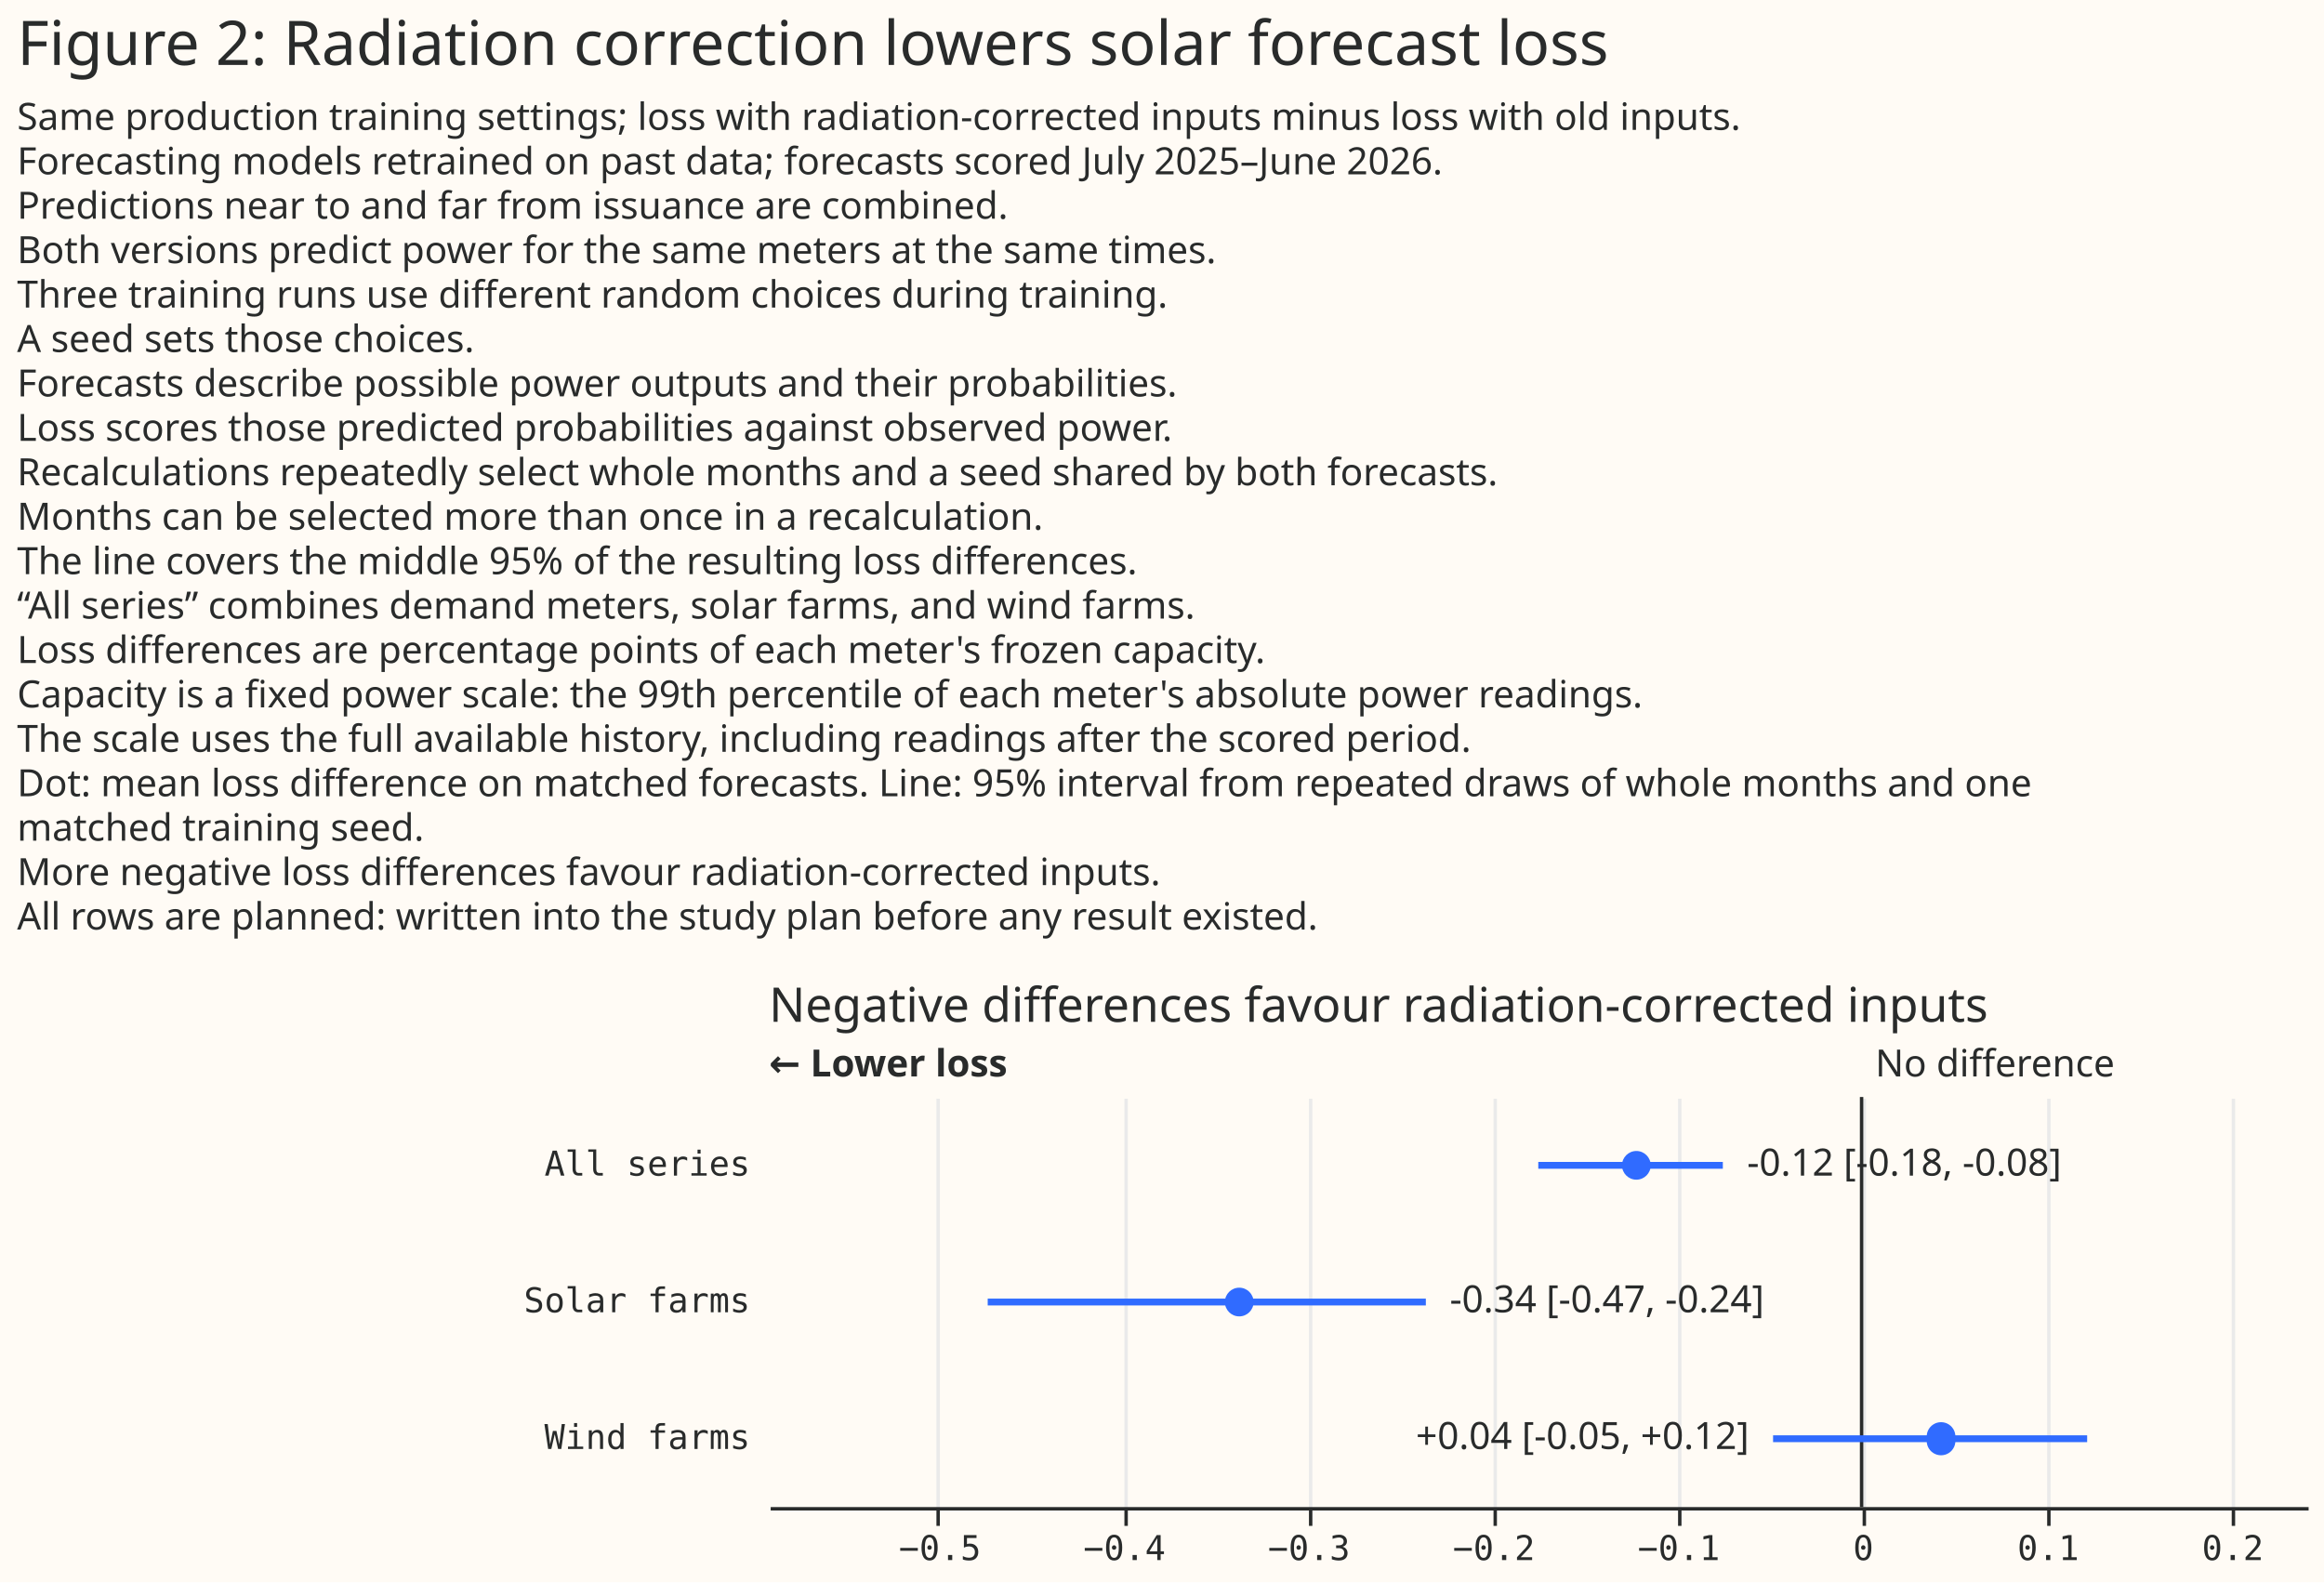
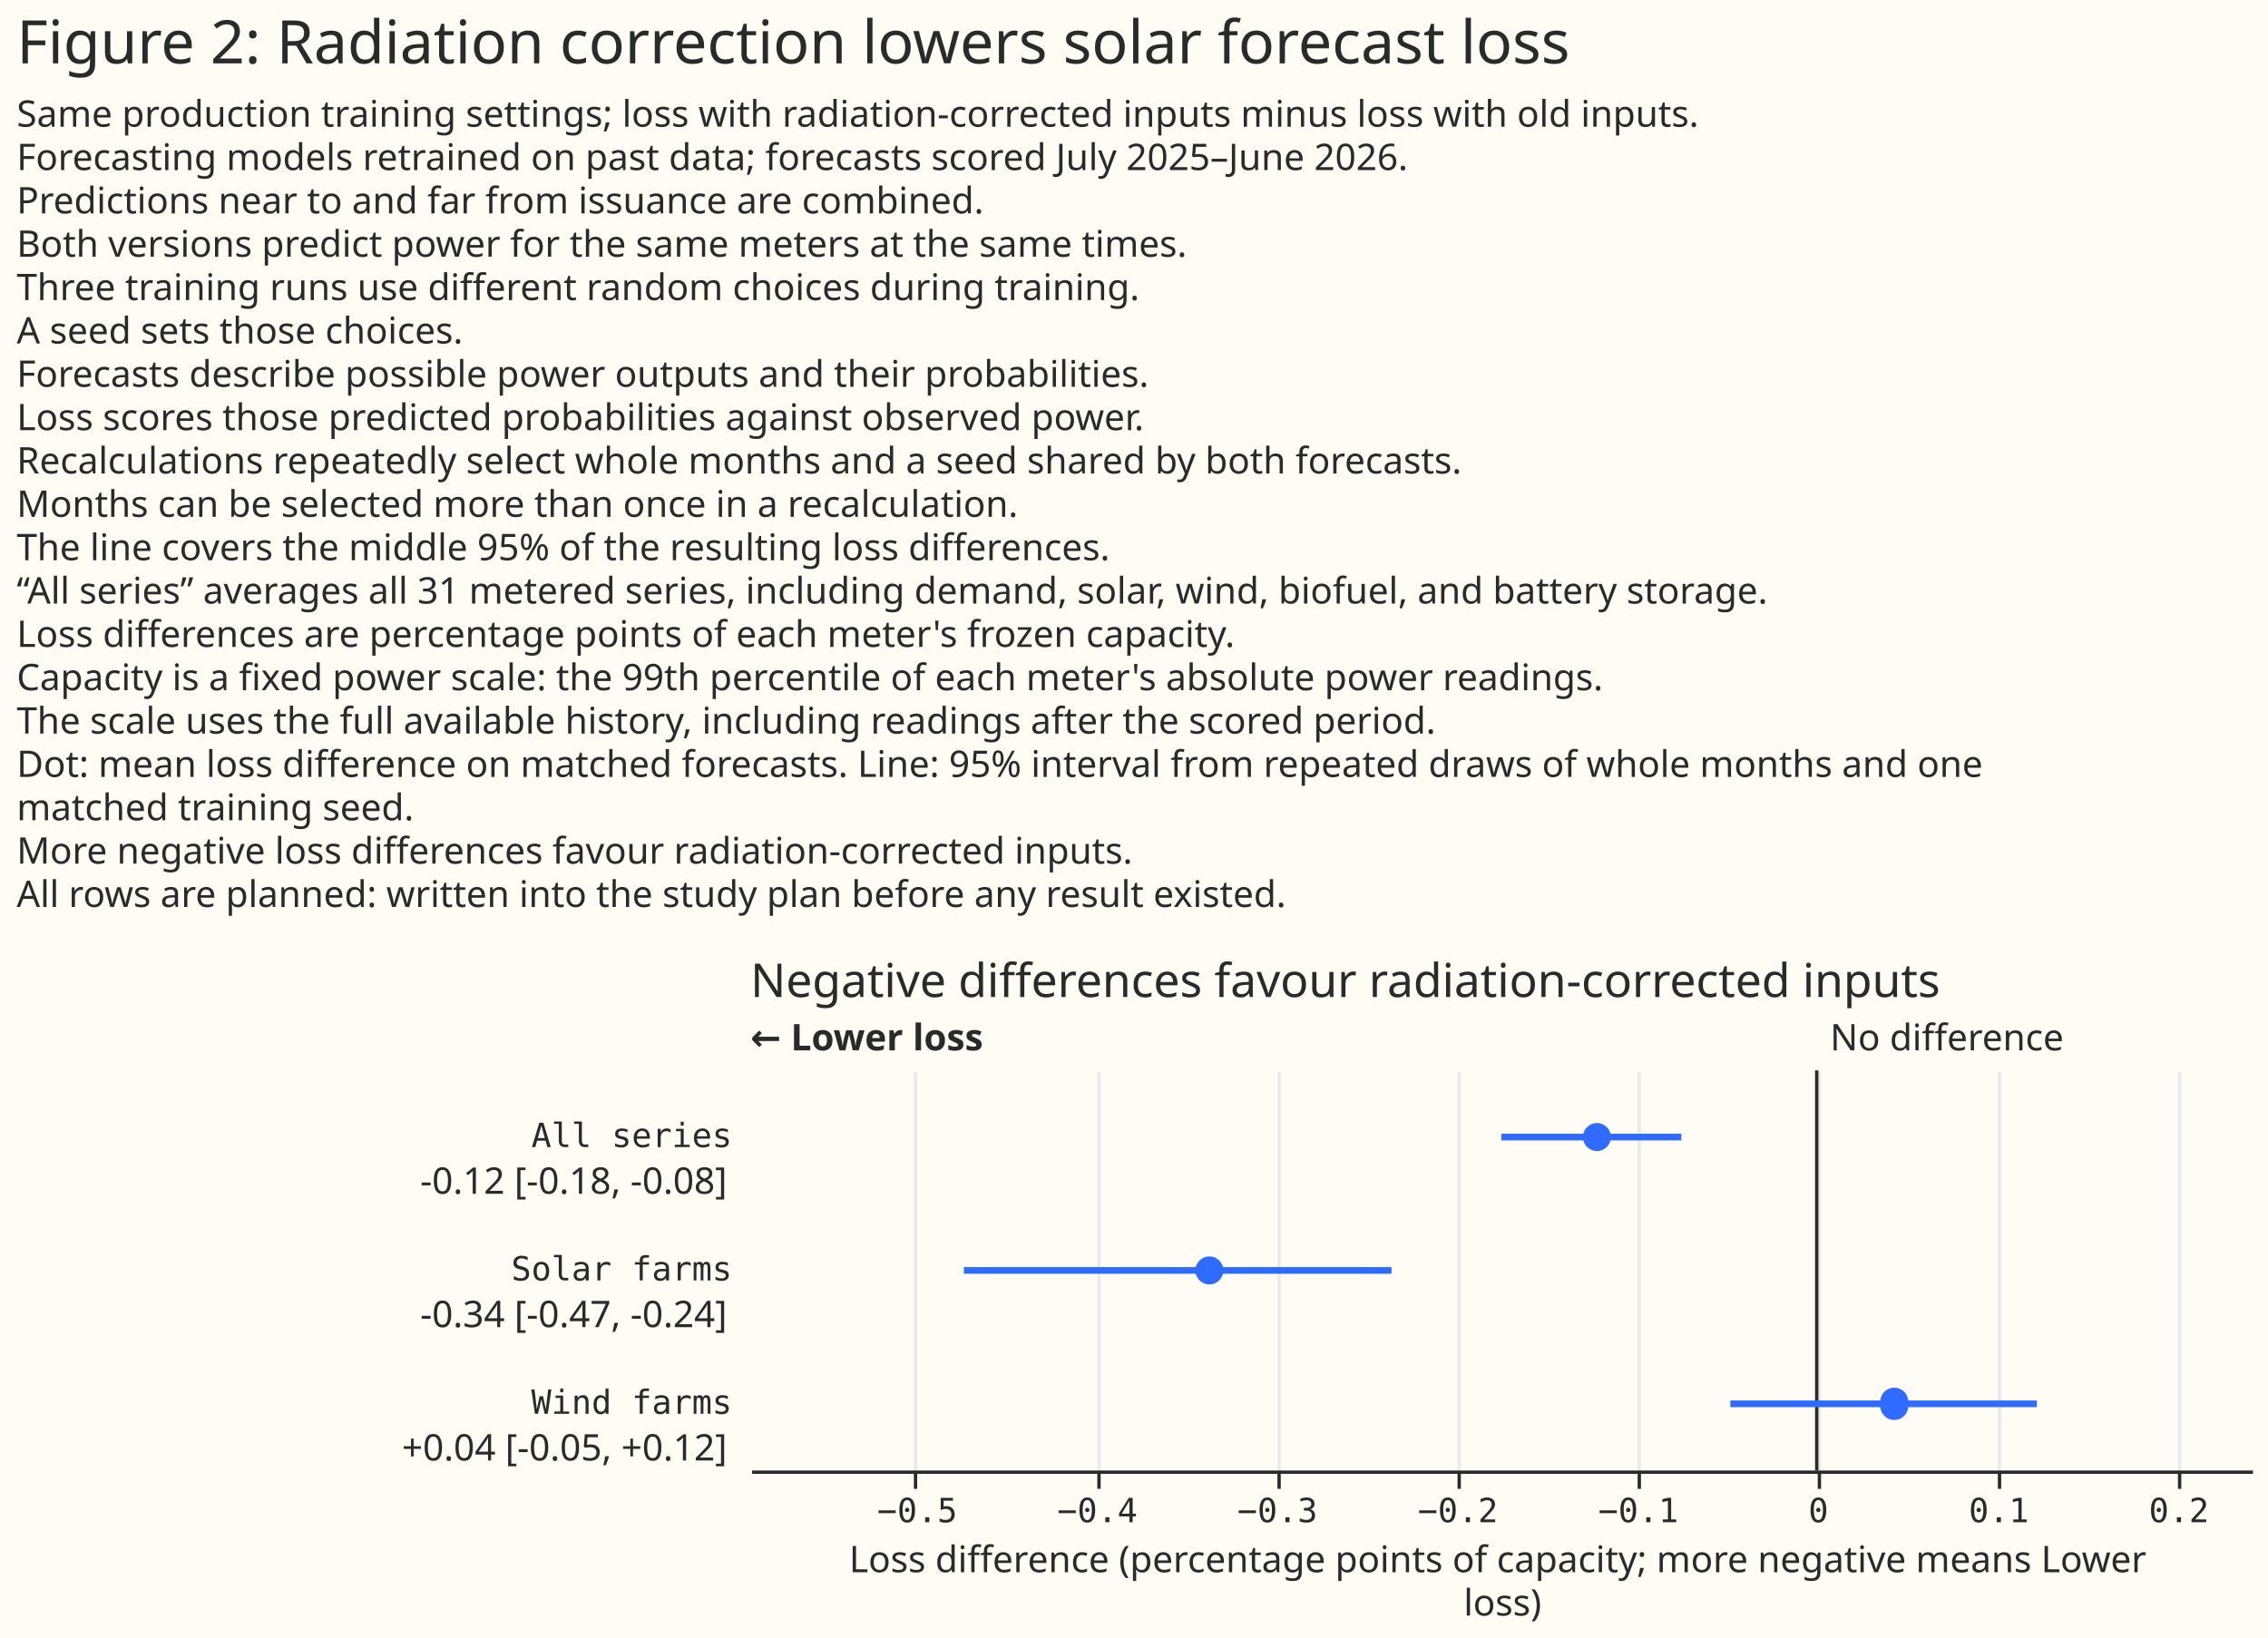
- <svg xmlns="http://www.w3.org/2000/svg" width="680" height="463" class="marks" viewBox="0 0 680 463">
-   <path fill="#fffbf5" d="M0 0h680v463H0z" />
+ <svg xmlns="http://www.w3.org/2000/svg" width="680" height="491" class="marks" viewBox="0 0 680 491">
+   <path fill="#fffbf5" d="M0 0h680v491H0z" />
  <g fill="none" stroke-miterlimit="10" aria-roledescription="group mark container" class="mark-group role-frame root">
    <path d="M225 321h450z" aria-hidden="true" class="background" />
    <g aria-roledescription="group mark container" class="mark-group role-scope concat_0_group">
      <path fill="#fffbf5" d="M225 321h450v120H225Z" aria-hidden="true" class="background" />
      <g aria-hidden="true" class="mark-group role-axis">
        <path stroke="#eaeaea" d="M274.5 441.5v-120m55 120v-120m54 120v-120m54 120v-120m54 120v-120m54 120v-120m54 120v-120m54 120v-120" class="mark-rule role-axis-grid" pointer-events="none" />
      </g>
-       <g aria-label="X-axis for a linear scale with values from −0.59 to 0.24" aria-roledescription="axis" class="mark-group role-axis" pointer-events="none">
+       <g aria-label="X-axis titled 'Loss difference (percentage points of capacity; more negative means Lower loss)' for a linear scale with values from −0.59 to 0.24" aria-roledescription="axis" class="mark-group role-axis" pointer-events="none">
        <path stroke="#292b2b" d="M274.5 441.5v5m55-5v5m54-5v5m54-5v5m54-5v5m54-5v5m54-5v5m54-5v5" class="mark-rule role-axis-tick" />
        <g fill="#292b2b" class="mark-text role-axis-label" font-family="Matter Semi Mono, Roboto Mono, monospace" font-size="10" text-anchor="middle">
          <text transform="translate(275 456.5)">−0.5</text>
          <text transform="translate(329 456.5)">−0.4</text>
          <text transform="translate(383 456.5)">−0.3</text>
          <text transform="translate(437.1 456.5)">−0.2</text>
          <text transform="translate(491.2 456.5)">−0.1</text>
          <text transform="translate(545.2 456.5)">0</text>
          <text transform="translate(599.3 456.5)">0.1</text>
          <text transform="translate(653.3 456.5)">0.2</text>
        </g>
        <path stroke="#292b2b" d="M225.5 441.5h450" class="mark-rule role-axis-domain" />
+         <text fill="#292b2b" class="mark-text role-axis-title" font-family="Matter XH, DM Sans, sans-serif" font-size="11" text-anchor="middle" transform="translate(450.5 471.5)">
+           <tspan>Loss difference (percentage points of capacity; more negative means Lower</tspan>
+           <tspan x="0" dy="13">loss)</tspan>
+         </text>
      </g>
      <g aria-label="Y-axis for a discrete scale with 3 values: All series, Solar farms, Wind farms" aria-roledescription="axis" class="mark-group role-axis">
        <g fill="#292b2b" class="mark-text role-axis-label" font-family="Matter Semi Mono, Roboto Mono, monospace" font-size="10" pointer-events="none" text-anchor="end">
          <text transform="translate(219.5 344)">All series</text>
          <text transform="translate(219.5 384)">Solar farms</text>
          <text transform="translate(219.5 424)">Wind farms</text>
        </g>
      </g>
      <g aria-roledescription="rule mark container" class="mark-rule role-mark concat_0_layer_0_marks">
        <path stroke="#292b2b" d="M544.7 321v120" aria-label="x: 0" aria-roledescription="rule mark" />
      </g>
      <g aria-roledescription="text mark container" class="mark-text role-mark concat_0_layer_1_marks">
        <text fill="#292b2b" aria-label="x: 0" aria-roledescription="text mark" font-family="Matter XH, DM Sans, sans-serif" font-size="11" transform="translate(548.7 315)">No difference</text>
      </g>
      <g aria-roledescription="text mark container" class="mark-text role-mark concat_0_layer_2_marks">
        <text fill="#292b2b" aria-label="x: −0.591563520319" aria-roledescription="text mark" font-family="Matter XH, DM Sans, sans-serif" font-size="11" font-weight="bold" transform="translate(225 315)">← Lower loss</text>
      </g>
      <g stroke="#306bff" stroke-width="2" aria-hidden="true" class="mark-rule role-mark concat_0_layer_3_marks" clip-path="url(#a)" transform="translate(225 321)">
        <path d="M225.1 20h54M64 60h128.2m101.6 40h91.9" />
      </g>
      <g fill="#306bff" aria-hidden="true" class="mark-symbol role-mark concat_0_layer_4_marks" clip-path="url(#b)" transform="translate(225 321)">
        <path d="M258 20a4.2 4.2 0 1 1-8.4 0 4.2 4.2 0 1 1 8.4 0M141.8 60a4.2 4.2 0 1 1-8.4 0 4.2 4.2 0 1 1 8.4 0m205.3 40a4.2 4.2 0 1 1-8.3 0 4.2 4.2 0 1 1 8.3 0" />
      </g>
-       <g fill="#292b2b" aria-hidden="true" class="mark-text role-mark concat_0_layer_6_marks" font-family="Matter XH, DM Sans, sans-serif" font-size="11">
-         <text transform="translate(511.2 344)">-0.12 [-0.18, -0.08]</text>
-         <text transform="translate(424.2 384)">-0.34 [-0.47, -0.24]</text>
+       <g fill="#292b2b" aria-hidden="true" class="mark-text role-mark concat_0_layer_6_marks" font-family="Matter XH, DM Sans, sans-serif" font-size="11" text-anchor="end">
+         <text transform="translate(218 358)">-0.12 [-0.18, -0.08]</text>
+         <text transform="translate(218 398)">-0.34 [-0.47, -0.24]</text>
      </g>
-       <text fill="#292b2b" aria-hidden="true" class="mark-text role-mark concat_0_layer_7_marks" font-family="Matter XH, DM Sans, sans-serif" font-size="11" text-anchor="end" transform="translate(511.8 424)">+0.04 [-0.05, +0.12]</text>
+       <text fill="#292b2b" aria-hidden="true" class="mark-text role-mark concat_0_layer_7_marks" font-family="Matter XH, DM Sans, sans-serif" font-size="11" text-anchor="end" transform="translate(218 438)">+0.04 [-0.05, +0.12]</text>
      <g class="mark-group role-title">
        <text fill="#292b2b" aria-label="Title text 'Negative differences favour radiation-corrected inputs'" aria-roledescription="title" class="mark-text role-title-text" font-family="Matter XH, DM Sans, sans-serif" font-size="14" pointer-events="none" transform="translate(225 299)">Negative differences favour radiation-corrected inputs</text>
      </g>
    </g>
    <g fill="#292b2b" class="mark-group role-title" font-family="Matter XH, DM Sans, sans-serif" pointer-events="none">
      <text aria-label="Title text 'Figure 2: Radiation correction lowers solar forecast loss'" aria-roledescription="title" class="mark-text role-title-text" font-size="18" transform="translate(5 19)">Figure 2: Radiation correction lowers solar forecast loss</text>
-       <text aria-label="Subtitle text 'Same production training settings; loss with radiation-corrected inputs minus loss with old inputs. Forecasting models retrained on past data; forecasts scored July 2025–June 2026. Predictions near to and far from issuance are combined. Both versions predict power for the same meters at the same times. Three training runs use different random choices during training. A seed sets those choices. Forecasts describe possible power outputs and their probabilities. Loss scores those predicted probabilities against observed power. Recalculations repeatedly select whole months and a seed shared by both forecasts. Months can be selected more than once in a recalculation. The line covers the middle 95% of the resulting loss differences. “All series” combines demand meters, solar farms, and wind farms. Loss differences are percentage points of each meter's frozen capacity. Capacity is a fixed power scale: the 99th percentile of each meter's absolute power readings. The scale uses the full available history, including readings after the scored period. Dot: mean loss difference on matched forecasts. Line: 95% interval from repeated draws of whole months and one matched training seed. More negative loss differences favour radiation-corrected inputs. All rows are planned: written into the study plan before any result existed.'" aria-roledescription="subtitle" class="mark-text role-title-subtitle" font-size="11" transform="translate(5 38)">
+       <text aria-label="Subtitle text 'Same production training settings; loss with radiation-corrected inputs minus loss with old inputs. Forecasting models retrained on past data; forecasts scored July 2025–June 2026. Predictions near to and far from issuance are combined. Both versions predict power for the same meters at the same times. Three training runs use different random choices during training. A seed sets those choices. Forecasts describe possible power outputs and their probabilities. Loss scores those predicted probabilities against observed power. Recalculations repeatedly select whole months and a seed shared by both forecasts. Months can be selected more than once in a recalculation. The line covers the middle 95% of the resulting loss differences. “All series” averages all 31 metered series, including demand, solar, wind, biofuel, and battery storage. Loss differences are percentage points of each meter's frozen capacity. Capacity is a fixed power scale: the 99th percentile of each meter's absolute power readings. The scale uses the full available history, including readings after the scored period. Dot: mean loss difference on matched forecasts. Line: 95% interval from repeated draws of whole months and one matched training seed. More negative loss differences favour radiation-corrected inputs. All rows are planned: written into the study plan before any result existed.'" aria-roledescription="subtitle" class="mark-text role-title-subtitle" font-size="11" transform="translate(5 38)">
        <tspan>Same production training settings; loss with radiation-corrected inputs minus loss with old inputs.</tspan>
        <tspan x="0" dy="13">Forecasting models retrained on past data; forecasts scored July 2025–June 2026.</tspan>
        <tspan x="0" dy="13">Predictions near to and far from issuance are combined.</tspan>
        <tspan x="0" dy="13">Both versions predict power for the same meters at the same times.</tspan>
        <tspan x="0" dy="13">Three training runs use different random choices during training.</tspan>
        <tspan x="0" dy="13">A seed sets those choices.</tspan>
        <tspan x="0" dy="13">Forecasts describe possible power outputs and their probabilities.</tspan>
        <tspan x="0" dy="13">Loss scores those predicted probabilities against observed power.</tspan>
        <tspan x="0" dy="13">Recalculations repeatedly select whole months and a seed shared by both forecasts.</tspan>
        <tspan x="0" dy="13">Months can be selected more than once in a recalculation.</tspan>
        <tspan x="0" dy="13">The line covers the middle 95% of the resulting loss differences.</tspan>
-         <tspan x="0" dy="13">“All series” combines demand meters, solar farms, and wind farms.</tspan>
+         <tspan x="0" dy="13">“All series” averages all 31 metered series, including demand, solar, wind, biofuel, and battery storage.</tspan>
        <tspan x="0" dy="13">Loss differences are percentage points of each meter's frozen capacity.</tspan>
        <tspan x="0" dy="13">Capacity is a fixed power scale: the 99th percentile of each meter's absolute power readings.</tspan>
        <tspan x="0" dy="13">The scale uses the full available history, including readings after the scored period.</tspan>
        <tspan x="0" dy="13">Dot: mean loss difference on matched forecasts. Line: 95% interval from repeated draws of whole months and one</tspan>
        <tspan x="0" dy="13">matched training seed.</tspan>
        <tspan x="0" dy="13">More negative loss differences favour radiation-corrected inputs.</tspan>
        <tspan x="0" dy="13">All rows are planned: written into the study plan before any result existed.</tspan>
      </text>
    </g>
  </g>
  <defs>
    <clipPath id="a">
      <path d="M0 0h450v120H0z" />
    </clipPath>
    <clipPath id="b">
      <path d="M0 0h450v120H0z" />
    </clipPath>
  </defs>
</svg>
